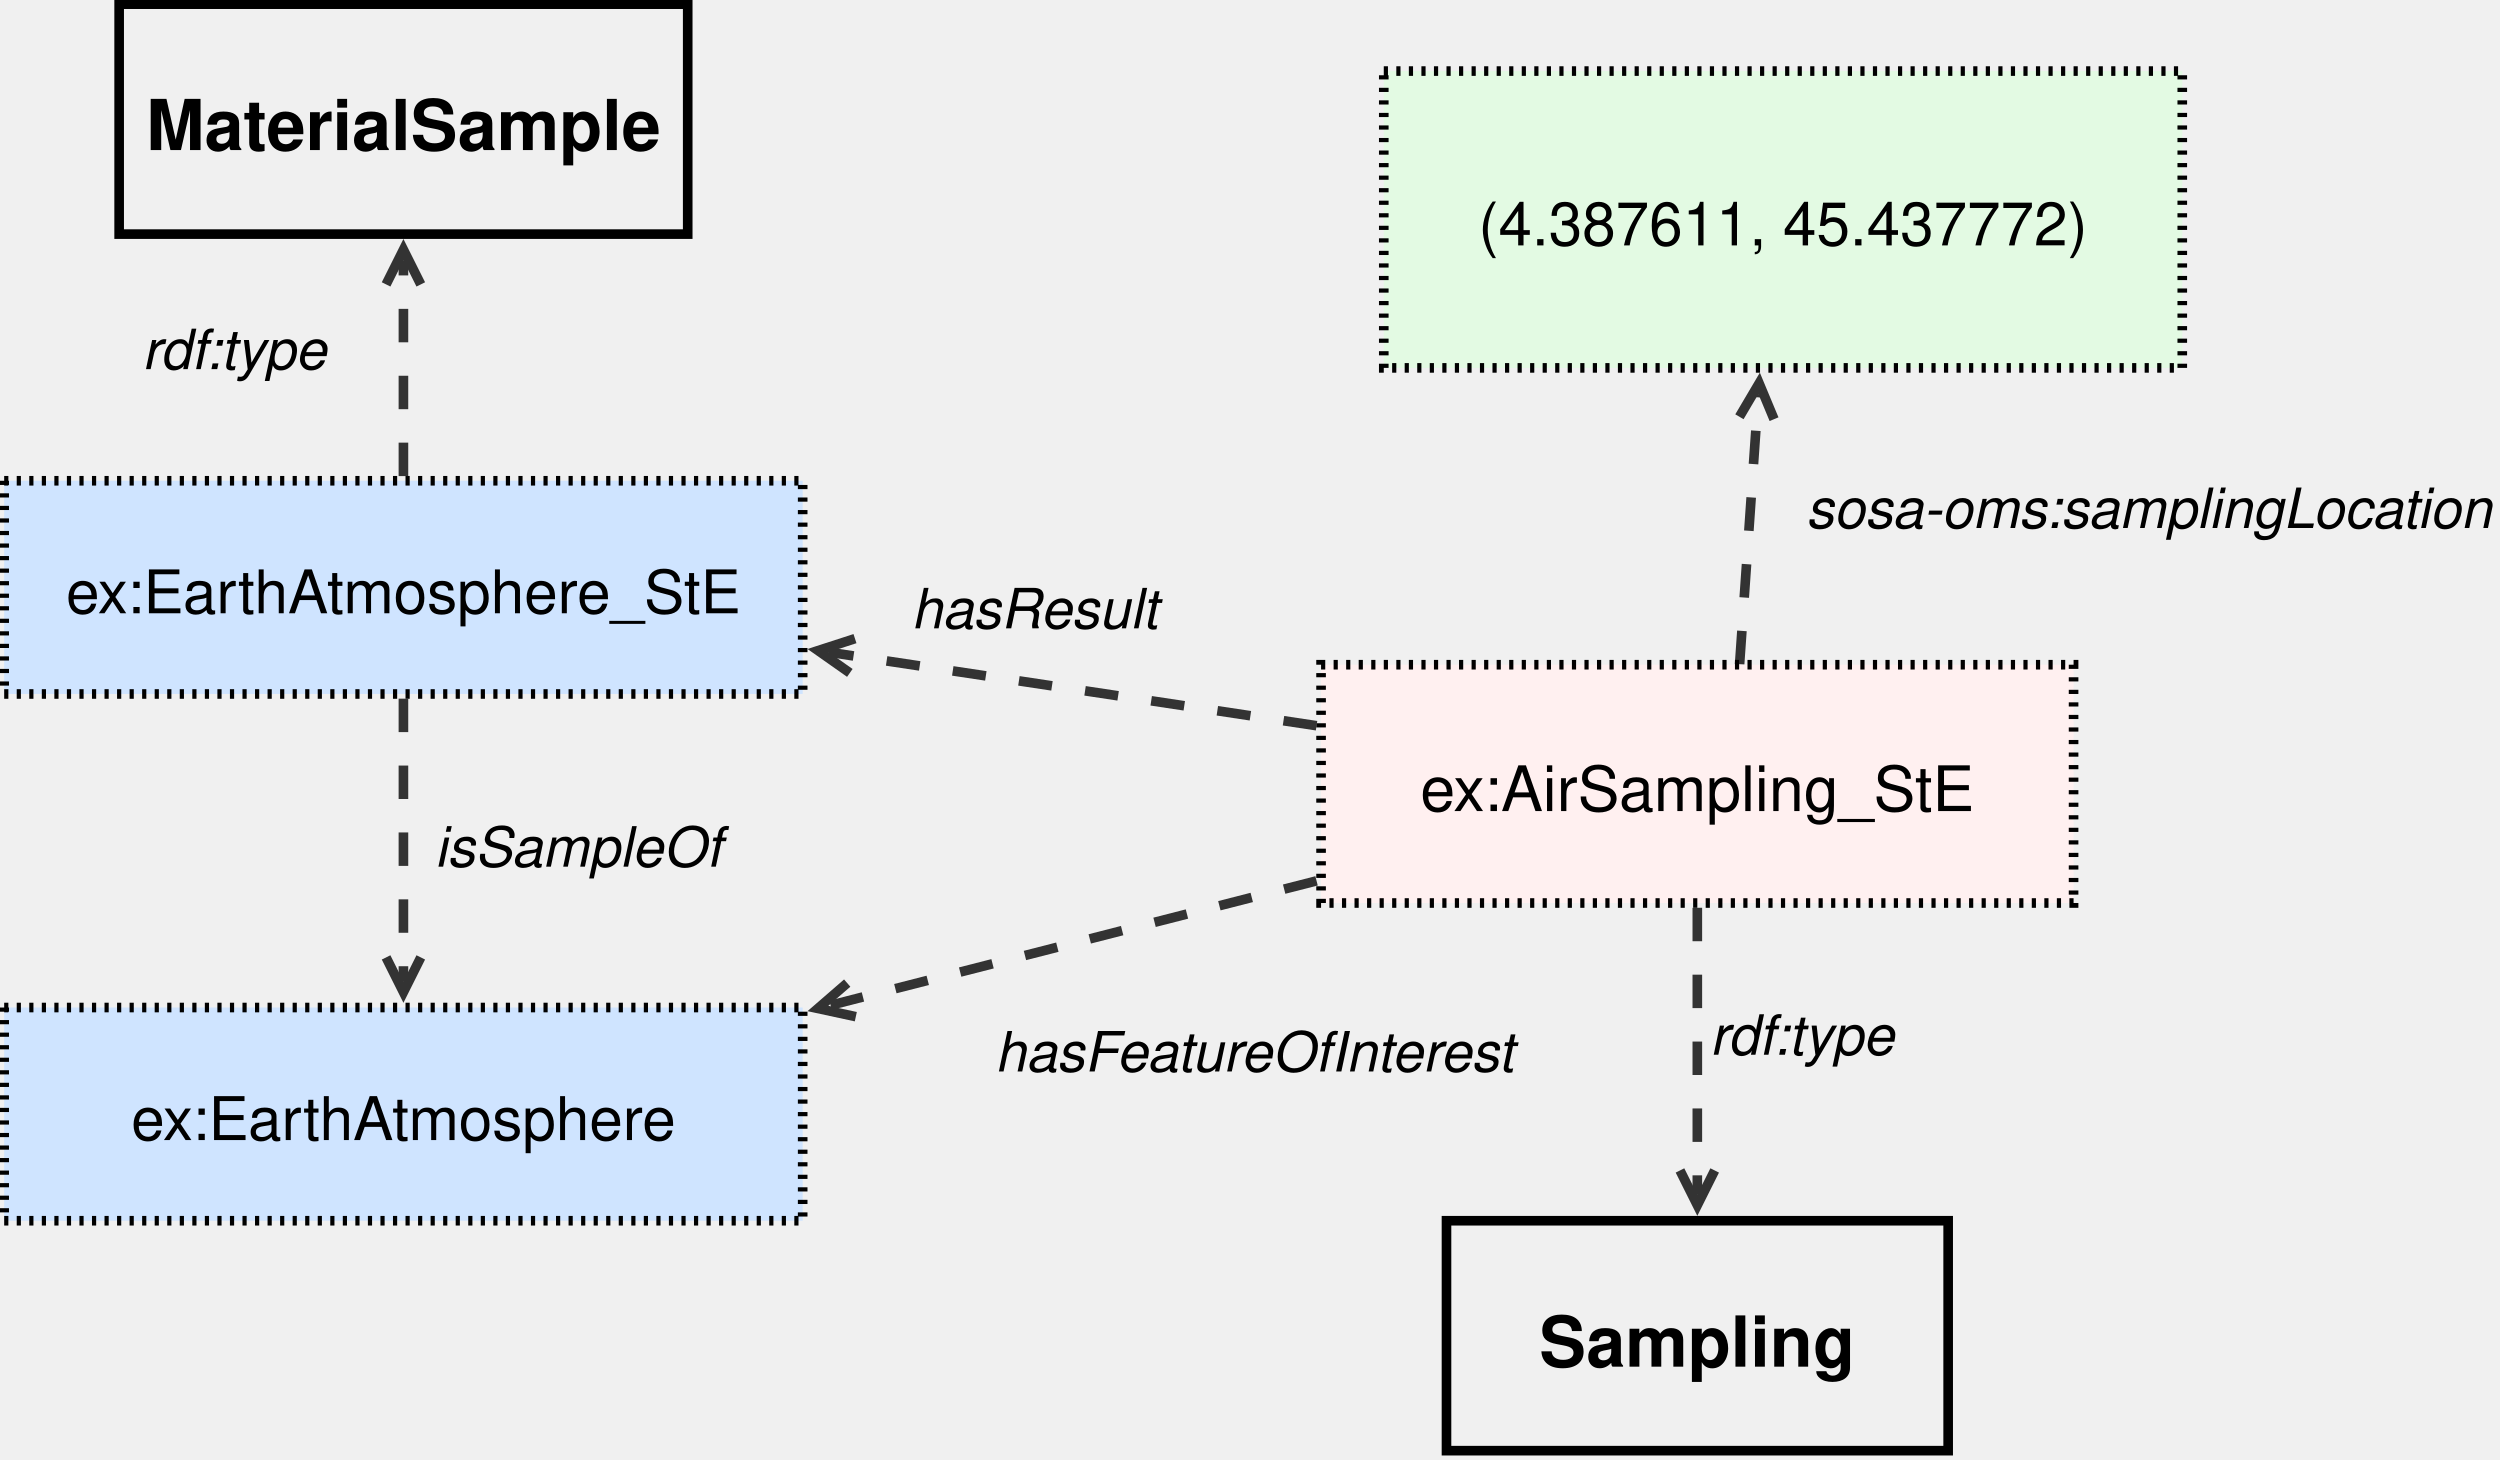
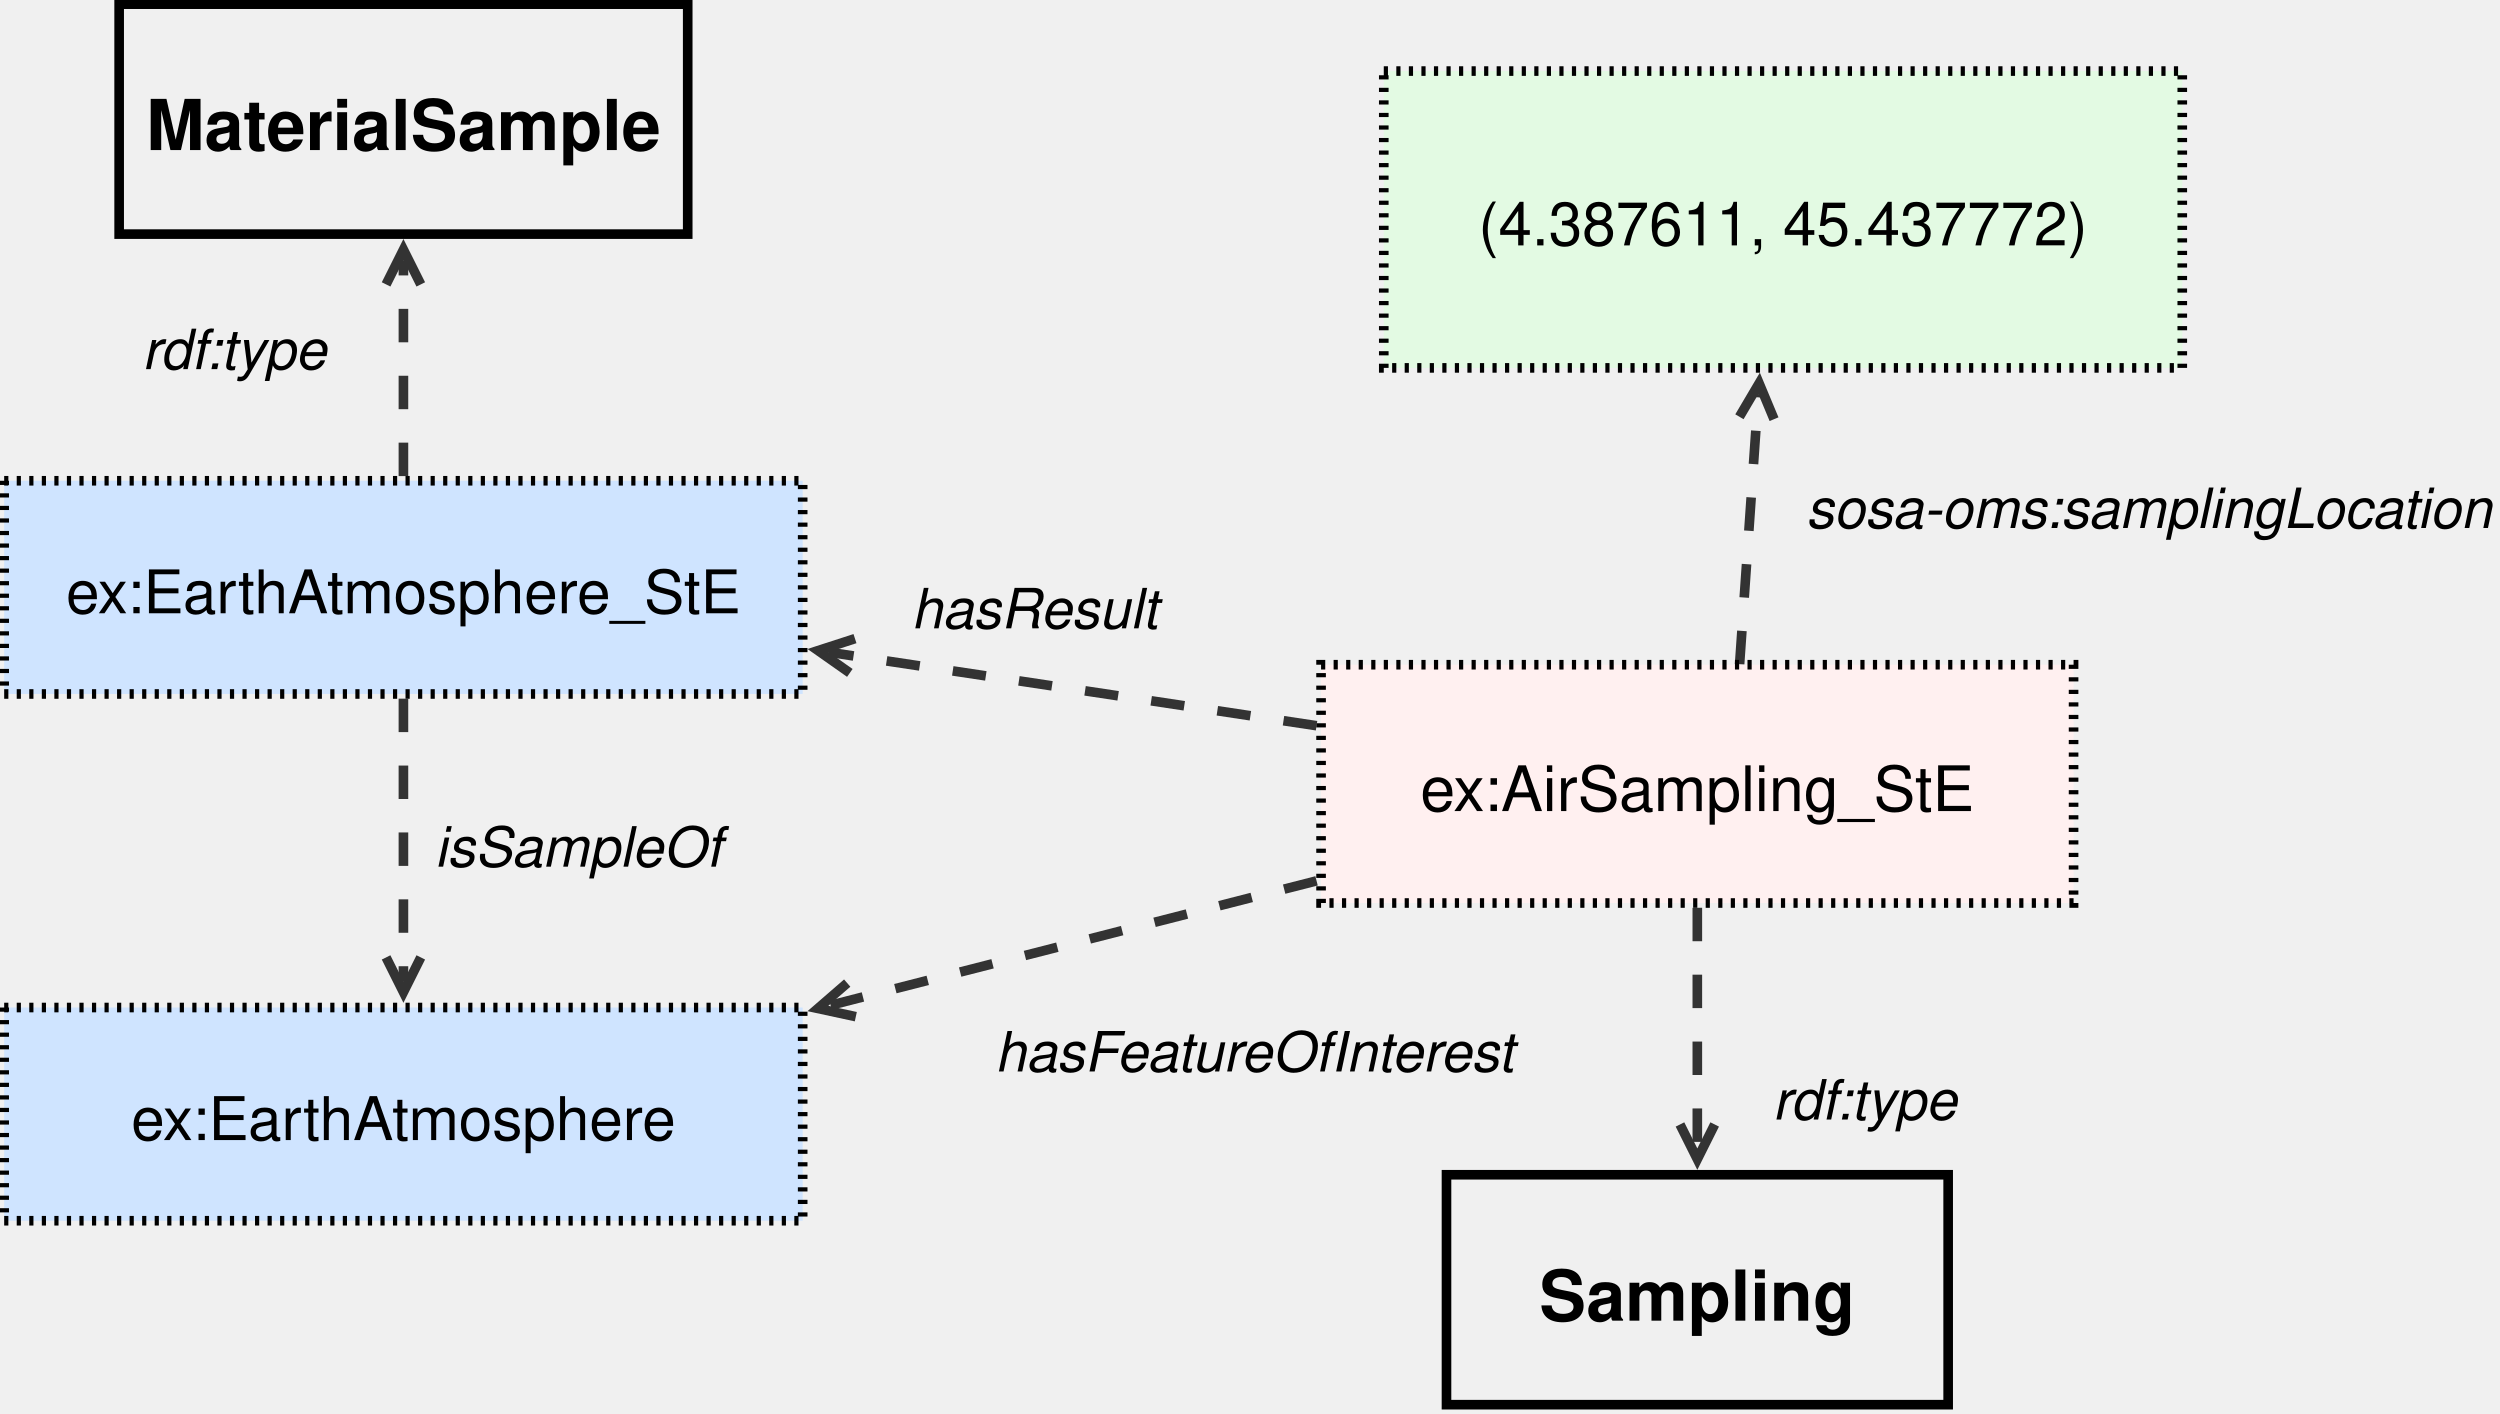
- <svg xmlns="http://www.w3.org/2000/svg" style="background: transparent; background-color: transparent; color-scheme: light dark;" version="1.1" width="598px" height="349px" viewBox="0 0 598 349" content="&lt;mxfile host=&quot;Electron&quot; agent=&quot;Mozilla/5.0 (Windows NT 10.0; Win64; x64) AppleWebKit/537.36 (KHTML, like Gecko) draw.io/28.0.4 Chrome/138.0.72.97 Electron/37.2.1 Safari/537.36&quot;&gt;&#10;  &lt;diagram name=&quot;Page-1&quot; id=&quot;sWogWxQLk9Eq-poedyoj&quot;&gt;&#10;    &lt;mxGraphModel dx=&quot;1078&quot; dy=&quot;1492&quot; grid=&quot;1&quot; gridSize=&quot;10&quot; guides=&quot;1&quot; tooltips=&quot;1&quot; connect=&quot;1&quot; arrows=&quot;1&quot; fold=&quot;1&quot; page=&quot;1&quot; pageScale=&quot;1&quot; pageWidth=&quot;1169&quot; pageHeight=&quot;827&quot; math=&quot;0&quot; shadow=&quot;0&quot;&gt;&#10;      &lt;root&gt;&#10;        &lt;mxCell id=&quot;0&quot; /&gt;&#10;        &lt;mxCell id=&quot;1&quot; parent=&quot;0&quot; /&gt;&#10;        &lt;mxCell id=&quot;tXF84uA-3AjtQh023G1f-1&quot; parent=&quot;1&quot; style=&quot;html=1;overflow=block;blockSpacing=1;whiteSpace=wrap;fontSize=14.4;fontFamily=Helvetica;fontColor=default;align=center;spacing=0;strokeOpacity=100;fillOpacity=100;fillColor=#cfe4ff;dashed=1;fixDash=1;dashPattern=1 2;strokeWidth=2.3;convertToSvg=1;&quot; value=&quot;&amp;lt;font&amp;gt;ex:EarthAtmosphere_StE&amp;lt;/font&amp;gt;&quot; vertex=&quot;1&quot;&gt;&#10;          &lt;mxGeometry height=&quot;51&quot; width=&quot;191&quot; x=&quot;260&quot; y=&quot;-596&quot; as=&quot;geometry&quot; /&gt;&#10;        &lt;/mxCell&gt;&#10;        &lt;mxCell id=&quot;tXF84uA-3AjtQh023G1f-2&quot; parent=&quot;1&quot; style=&quot;html=1;overflow=block;blockSpacing=1;whiteSpace=wrap;fontSize=16.8;fontColor=default;fontStyle=1;align=center;spacing=0;strokeOpacity=100;fillOpacity=0;fillColor=#000000;strokeWidth=2.3;convertToSvg=1;fontFamily=Helvetica;&quot; value=&quot;MaterialSample&quot; vertex=&quot;1&quot;&gt;&#10;          &lt;mxGeometry height=&quot;55&quot; width=&quot;136&quot; x=&quot;287.5&quot; y=&quot;-710&quot; as=&quot;geometry&quot; /&gt;&#10;        &lt;/mxCell&gt;&#10;        &lt;mxCell id=&quot;tXF84uA-3AjtQh023G1f-3&quot; parent=&quot;1&quot; style=&quot;html=1;overflow=block;blockSpacing=1;whiteSpace=wrap;fontSize=13.3;fontStyle=2;align=left;spacing=3.8;verticalAlign=top;strokeColor=none;fillOpacity=0;fillColor=#ffffff;dashed=1;fixDash=1;dashPattern=16 6;strokeWidth=0;lucidId=A-tLJZ_WLiK6;fontColor=default;convertToSvg=1;fontFamily=Helvetica;&quot; value=&quot;rdf:type&quot; vertex=&quot;1&quot;&gt;&#10;          &lt;mxGeometry height=&quot;28&quot; width=&quot;70&quot; x=&quot;290&quot; y=&quot;-638&quot; as=&quot;geometry&quot; /&gt;&#10;        &lt;/mxCell&gt;&#10;        &lt;mxCell id=&quot;tXF84uA-3AjtQh023G1f-4&quot; edge=&quot;1&quot; parent=&quot;1&quot; source=&quot;tXF84uA-3AjtQh023G1f-1&quot; style=&quot;html=1;jettySize=18;whiteSpace=wrap;fontSize=13;strokeColor=#333333;strokeOpacity=100;dashed=1;fixDash=1;dashPattern=8 8;strokeWidth=2.3;rounded=0;startArrow=none;endArrow=open;exitX=0.5;exitY=-0.022;exitPerimeter=0;entryX=0.5;entryY=1.021;entryPerimeter=0;lucidId=A-tLlVsy8QA~;fontColor=default;convertToSvg=1;fontFamily=Helvetica;&quot; target=&quot;tXF84uA-3AjtQh023G1f-2&quot; value=&quot;&quot;&gt;&#10;          &lt;mxGeometry height=&quot;100&quot; relative=&quot;1&quot; width=&quot;100&quot; as=&quot;geometry&quot;&gt;&#10;            &lt;Array as=&quot;points&quot; /&gt;&#10;          &lt;/mxGeometry&gt;&#10;        &lt;/mxCell&gt;&#10;        &lt;mxCell id=&quot;tXF84uA-3AjtQh023G1f-5&quot; parent=&quot;1&quot; style=&quot;points=[[0.471,1.016,0]];html=1;overflow=block;blockSpacing=1;whiteSpace=wrap;fontSize=14.4;fontFamily=Helvetica;fontColor=default;align=center;spacing=0;strokeOpacity=100;fillOpacity=100;fillColor=#e3fae3;dashed=1;fixDash=1;dashPattern=1 2;strokeWidth=2.3;convertToSvg=1;&quot; value=&quot;&amp;lt;font&amp;gt;(4.388, 45.438)&amp;lt;/font&amp;gt;&quot; vertex=&quot;1&quot;&gt;&#10;          &lt;mxGeometry height=&quot;71&quot; width=&quot;191&quot; x=&quot;590&quot; y=&quot;-694&quot; as=&quot;geometry&quot; /&gt;&#10;        &lt;/mxCell&gt;&#10;        &lt;mxCell id=&quot;tXF84uA-3AjtQh023G1f-6&quot; edge=&quot;1&quot; parent=&quot;1&quot; source=&quot;tXF84uA-3AjtQh023G1f-11&quot; style=&quot;html=1;jettySize=18;whiteSpace=wrap;fontSize=13;strokeColor=#333333;strokeOpacity=100;dashed=1;fixDash=1;dashPattern=8 8;strokeWidth=2.3;rounded=0;startArrow=none;endArrow=open;exitX=0.55;exitY=0.278;exitPerimeter=0;entryX=0.471;entryY=1.016;entryPerimeter=0;lucidId=A-tLJ03LX-C-;fontColor=default;convertToSvg=1;fontFamily=Helvetica;&quot; target=&quot;tXF84uA-3AjtQh023G1f-5&quot; value=&quot;&quot;&gt;&#10;          &lt;mxGeometry height=&quot;100&quot; relative=&quot;1&quot; width=&quot;100&quot; as=&quot;geometry&quot;&gt;&#10;            &lt;Array as=&quot;points&quot; /&gt;&#10;          &lt;/mxGeometry&gt;&#10;        &lt;/mxCell&gt;&#10;        &lt;mxCell id=&quot;tXF84uA-3AjtQh023G1f-7&quot; parent=&quot;1&quot; style=&quot;html=1;overflow=block;blockSpacing=1;whiteSpace=wrap;fontSize=13.3;fontStyle=2;align=left;spacing=3.8;verticalAlign=top;strokeColor=none;fillOpacity=0;fillColor=#ffffff;dashed=1;fixDash=1;dashPattern=16 6;strokeWidth=0;lucidId=A-tLXsr12cKE;fontColor=default;convertToSvg=1;fontFamily=Helvetica;&quot; value=&quot;sosa-oms:samplingLocation&quot; vertex=&quot;1&quot;&gt;&#10;          &lt;mxGeometry height=&quot;24&quot; width=&quot;101&quot; x=&quot;688&quot; y=&quot;-600&quot; as=&quot;geometry&quot; /&gt;&#10;        &lt;/mxCell&gt;&#10;        &lt;mxCell id=&quot;tXF84uA-3AjtQh023G1f-8&quot; parent=&quot;1&quot; style=&quot;html=1;overflow=block;blockSpacing=1;whiteSpace=wrap;fontSize=14.4;fontFamily=Helvetica;fontColor=default;align=center;spacing=0;strokeOpacity=100;fillOpacity=100;fillColor=#cfe4ff;dashed=1;fixDash=1;dashPattern=1 2;strokeWidth=2.3;convertToSvg=1;&quot; value=&quot;&amp;lt;font&amp;gt;ex:EarthAtmosphere&amp;lt;/font&amp;gt;&quot; vertex=&quot;1&quot;&gt;&#10;          &lt;mxGeometry height=&quot;51&quot; width=&quot;191&quot; x=&quot;260&quot; y=&quot;-470&quot; as=&quot;geometry&quot; /&gt;&#10;        &lt;/mxCell&gt;&#10;        &lt;mxCell id=&quot;tXF84uA-3AjtQh023G1f-9&quot; edge=&quot;1&quot; parent=&quot;1&quot; source=&quot;tXF84uA-3AjtQh023G1f-1&quot; style=&quot;html=1;jettySize=18;whiteSpace=wrap;fontSize=13;strokeColor=#333333;strokeOpacity=100;dashed=1;fixDash=1;dashPattern=8 8;strokeWidth=2.3;rounded=0;startArrow=none;endArrow=open;exitX=0.5;exitY=1.022;exitPerimeter=0;entryX=0.5;entryY=-0.022;entryPerimeter=0;lucidId=A-tL4dQTPhSz;fontColor=default;convertToSvg=1;fontFamily=Helvetica;&quot; target=&quot;tXF84uA-3AjtQh023G1f-8&quot; value=&quot;&quot;&gt;&#10;          &lt;mxGeometry height=&quot;100&quot; relative=&quot;1&quot; width=&quot;100&quot; as=&quot;geometry&quot;&gt;&#10;            &lt;Array as=&quot;points&quot; /&gt;&#10;          &lt;/mxGeometry&gt;&#10;        &lt;/mxCell&gt;&#10;        &lt;mxCell id=&quot;tXF84uA-3AjtQh023G1f-10&quot; parent=&quot;1&quot; style=&quot;html=1;overflow=block;blockSpacing=1;whiteSpace=wrap;fontSize=13.3;fontStyle=2;align=left;spacing=3.8;verticalAlign=top;strokeColor=none;fillOpacity=0;fillColor=#ffffff;dashed=1;fixDash=1;dashPattern=16 6;strokeWidth=0;lucidId=A-tLC04_h~EB;fontColor=default;convertToSvg=1;fontFamily=Helvetica;&quot; value=&quot;isSampleOf&quot; vertex=&quot;1&quot;&gt;&#10;          &lt;mxGeometry height=&quot;24&quot; width=&quot;101&quot; x=&quot;360&quot; y=&quot;-519&quot; as=&quot;geometry&quot; /&gt;&#10;        &lt;/mxCell&gt;&#10;        &lt;mxCell id=&quot;tXF84uA-3AjtQh023G1f-11&quot; parent=&quot;1&quot; style=&quot;points=[[0.55,0.278,0]];html=1;overflow=block;blockSpacing=1;whiteSpace=wrap;fontSize=15;fontFamily=Helvetica;align=center;spacing=0;strokeOpacity=100;fillOpacity=100;fillColor=#fff0f0;dashed=1;fixDash=1;dashPattern=1 2;strokeWidth=2.3;fontColor=default;convertToSvg=1;&quot; value=&quot;&amp;lt;font&amp;gt;ex:AirSampling_StE&amp;lt;/font&amp;gt;&quot; vertex=&quot;1&quot;&gt;&#10;          &lt;mxGeometry height=&quot;57&quot; width=&quot;180&quot; x=&quot;575&quot; y=&quot;-552&quot; as=&quot;geometry&quot; /&gt;&#10;        &lt;/mxCell&gt;&#10;        &lt;mxCell id=&quot;tXF84uA-3AjtQh023G1f-12&quot; edge=&quot;1&quot; parent=&quot;1&quot; source=&quot;tXF84uA-3AjtQh023G1f-11&quot; style=&quot;html=1;jettySize=18;whiteSpace=wrap;fontSize=13;strokeColor=#333333;strokeOpacity=100;dashed=1;fixDash=1;dashPattern=8 8;strokeWidth=2.3;rounded=0;startArrow=none;endArrow=open;exitX=-0.006;exitY=0.907;exitPerimeter=0;entryX=1.006;entryY=0.017;entryPerimeter=0;lucidId=m.tLpbR_ObS~;fontColor=default;convertToSvg=1;fontFamily=Helvetica;&quot; target=&quot;tXF84uA-3AjtQh023G1f-8&quot; value=&quot;&quot;&gt;&#10;          &lt;mxGeometry height=&quot;100&quot; relative=&quot;1&quot; width=&quot;100&quot; as=&quot;geometry&quot;&gt;&#10;            &lt;Array as=&quot;points&quot; /&gt;&#10;          &lt;/mxGeometry&gt;&#10;        &lt;/mxCell&gt;&#10;        &lt;mxCell id=&quot;tXF84uA-3AjtQh023G1f-13&quot; edge=&quot;1&quot; parent=&quot;1&quot; source=&quot;tXF84uA-3AjtQh023G1f-11&quot; style=&quot;html=1;jettySize=18;whiteSpace=wrap;fontSize=13;strokeColor=#333333;strokeOpacity=100;dashed=1;fixDash=1;dashPattern=8 8;strokeWidth=2.3;rounded=0;startArrow=none;endArrow=open;exitX=-0.006;exitY=0.256;exitPerimeter=0;entryX=1.006;entryY=0.789;entryPerimeter=0;lucidId=w.tLvAd8Xd-0;fontColor=default;convertToSvg=1;fontFamily=Helvetica;&quot; target=&quot;tXF84uA-3AjtQh023G1f-1&quot; value=&quot;&quot;&gt;&#10;          &lt;mxGeometry height=&quot;100&quot; relative=&quot;1&quot; width=&quot;100&quot; as=&quot;geometry&quot;&gt;&#10;            &lt;Array as=&quot;points&quot; /&gt;&#10;          &lt;/mxGeometry&gt;&#10;        &lt;/mxCell&gt;&#10;        &lt;mxCell id=&quot;tXF84uA-3AjtQh023G1f-14&quot; parent=&quot;1&quot; style=&quot;html=1;overflow=block;blockSpacing=1;whiteSpace=wrap;fontSize=13.3;fontStyle=2;align=left;spacing=3.8;verticalAlign=top;strokeColor=none;fillOpacity=0;fillColor=#ffffff;dashed=1;fixDash=1;dashPattern=16 6;strokeWidth=0;lucidId=J.tLM3dq~phv;fontColor=default;convertToSvg=1;fontFamily=Helvetica;&quot; value=&quot;hasFeatureOfInterest&quot; vertex=&quot;1&quot;&gt;&#10;          &lt;mxGeometry height=&quot;24&quot; width=&quot;101&quot; x=&quot;494&quot; y=&quot;-470&quot; as=&quot;geometry&quot; /&gt;&#10;        &lt;/mxCell&gt;&#10;        &lt;mxCell id=&quot;tXF84uA-3AjtQh023G1f-15&quot; parent=&quot;1&quot; style=&quot;html=1;overflow=block;blockSpacing=1;whiteSpace=wrap;fontSize=13.3;fontStyle=2;align=left;spacing=3.8;verticalAlign=top;strokeColor=none;fillOpacity=0;fillColor=#ffffff;dashed=1;fixDash=1;dashPattern=16 6;strokeWidth=0;lucidId=W.tLqPjniz9z;fontColor=default;convertToSvg=1;fontFamily=Helvetica;&quot; value=&quot;hasResult&quot; vertex=&quot;1&quot;&gt;&#10;          &lt;mxGeometry height=&quot;24&quot; width=&quot;101&quot; x=&quot;474&quot; y=&quot;-576&quot; as=&quot;geometry&quot; /&gt;&#10;        &lt;/mxCell&gt;&#10;        &lt;mxCell id=&quot;tXF84uA-3AjtQh023G1f-16&quot; parent=&quot;1&quot; style=&quot;html=1;overflow=block;blockSpacing=1;whiteSpace=wrap;fontSize=16.8;fontColor=default;fontStyle=1;align=center;spacing=0;strokeOpacity=100;fillOpacity=0;fillColor=#000000;strokeWidth=2.3;convertToSvg=1;fontFamily=Helvetica;&quot; value=&quot;Sampling&quot; vertex=&quot;1&quot;&gt;&#10;          &lt;mxGeometry height=&quot;55&quot; width=&quot;120&quot; x=&quot;605&quot; y=&quot;-419&quot; as=&quot;geometry&quot; /&gt;&#10;        &lt;/mxCell&gt;&#10;        &lt;mxCell id=&quot;tXF84uA-3AjtQh023G1f-17&quot; edge=&quot;1&quot; parent=&quot;1&quot; source=&quot;tXF84uA-3AjtQh023G1f-11&quot; style=&quot;html=1;jettySize=18;whiteSpace=wrap;fontSize=13;strokeColor=#333333;strokeOpacity=100;dashed=1;fixDash=1;dashPattern=8 8;strokeWidth=2.3;rounded=0;startArrow=none;endArrow=open;exitX=0.5;exitY=1.02;exitPerimeter=0;entryX=0.5;entryY=-0.021;entryPerimeter=0;lucidId=LuNLk8hMXrsJ;fontColor=default;convertToSvg=1;fontFamily=Helvetica;&quot; target=&quot;tXF84uA-3AjtQh023G1f-16&quot; value=&quot;&quot;&gt;&#10;          &lt;mxGeometry height=&quot;100&quot; relative=&quot;1&quot; width=&quot;100&quot; as=&quot;geometry&quot;&gt;&#10;            &lt;Array as=&quot;points&quot; /&gt;&#10;          &lt;/mxGeometry&gt;&#10;        &lt;/mxCell&gt;&#10;        &lt;mxCell id=&quot;tXF84uA-3AjtQh023G1f-18&quot; parent=&quot;1&quot; style=&quot;html=1;overflow=block;blockSpacing=1;whiteSpace=wrap;fontSize=13.3;fontStyle=2;align=left;spacing=3.8;verticalAlign=top;strokeColor=none;fillOpacity=0;fillColor=#ffffff;dashed=1;fixDash=1;dashPattern=16 6;strokeWidth=0;lucidId=LuNLHJXEgmcY;fontColor=default;convertToSvg=1;fontFamily=Helvetica;&quot; value=&quot;rdf:type&quot; vertex=&quot;1&quot;&gt;&#10;          &lt;mxGeometry height=&quot;28&quot; width=&quot;70&quot; x=&quot;665&quot; y=&quot;-474&quot; as=&quot;geometry&quot; /&gt;&#10;        &lt;/mxCell&gt;&#10;      &lt;/root&gt;&#10;    &lt;/mxGraphModel&gt;&#10;  &lt;/diagram&gt;&#10;&lt;/mxfile&gt;&#10;">
+ <svg xmlns="http://www.w3.org/2000/svg" style="background: transparent; background-color: transparent; color-scheme: light dark;" version="1.1" width="598px" height="338px" viewBox="0 0 598 338" content="&lt;mxfile host=&quot;Electron&quot; agent=&quot;Mozilla/5.0 (Windows NT 10.0; Win64; x64) AppleWebKit/537.36 (KHTML, like Gecko) draw.io/28.0.4 Chrome/138.0.72.97 Electron/37.2.1 Safari/537.36&quot;&gt;&#10;  &lt;diagram name=&quot;Page-1&quot; id=&quot;sWogWxQLk9Eq-poedyoj&quot;&gt;&#10;    &lt;mxGraphModel dx=&quot;1078&quot; dy=&quot;1492&quot; grid=&quot;1&quot; gridSize=&quot;10&quot; guides=&quot;1&quot; tooltips=&quot;1&quot; connect=&quot;1&quot; arrows=&quot;1&quot; fold=&quot;1&quot; page=&quot;1&quot; pageScale=&quot;1&quot; pageWidth=&quot;1169&quot; pageHeight=&quot;827&quot; math=&quot;0&quot; shadow=&quot;0&quot;&gt;&#10;      &lt;root&gt;&#10;        &lt;mxCell id=&quot;0&quot; /&gt;&#10;        &lt;mxCell id=&quot;1&quot; parent=&quot;0&quot; /&gt;&#10;        &lt;mxCell id=&quot;tXF84uA-3AjtQh023G1f-1&quot; parent=&quot;1&quot; style=&quot;html=1;overflow=block;blockSpacing=1;whiteSpace=wrap;fontSize=14.4;fontFamily=Helvetica;fontColor=default;align=center;spacing=0;strokeOpacity=100;fillOpacity=100;fillColor=#cfe4ff;dashed=1;fixDash=1;dashPattern=1 2;strokeWidth=2.3;convertToSvg=1;&quot; value=&quot;&amp;lt;font&amp;gt;ex:EarthAtmosphere_StE&amp;lt;/font&amp;gt;&quot; vertex=&quot;1&quot;&gt;&#10;          &lt;mxGeometry height=&quot;51&quot; width=&quot;191&quot; x=&quot;260&quot; y=&quot;-596&quot; as=&quot;geometry&quot; /&gt;&#10;        &lt;/mxCell&gt;&#10;        &lt;mxCell id=&quot;tXF84uA-3AjtQh023G1f-2&quot; parent=&quot;1&quot; style=&quot;html=1;overflow=block;blockSpacing=1;whiteSpace=wrap;fontSize=16.8;fontColor=default;fontStyle=1;align=center;spacing=0;strokeOpacity=100;fillOpacity=0;fillColor=#000000;strokeWidth=2.3;convertToSvg=1;fontFamily=Helvetica;&quot; value=&quot;MaterialSample&quot; vertex=&quot;1&quot;&gt;&#10;          &lt;mxGeometry height=&quot;55&quot; width=&quot;136&quot; x=&quot;287.5&quot; y=&quot;-710&quot; as=&quot;geometry&quot; /&gt;&#10;        &lt;/mxCell&gt;&#10;        &lt;mxCell id=&quot;tXF84uA-3AjtQh023G1f-3&quot; parent=&quot;1&quot; style=&quot;html=1;overflow=block;blockSpacing=1;whiteSpace=wrap;fontSize=13.3;fontStyle=2;align=left;spacing=3.8;verticalAlign=top;strokeColor=none;fillOpacity=0;fillColor=#ffffff;dashed=1;fixDash=1;dashPattern=16 6;strokeWidth=0;lucidId=A-tLJZ_WLiK6;fontColor=default;convertToSvg=1;fontFamily=Helvetica;&quot; value=&quot;rdf:type&quot; vertex=&quot;1&quot;&gt;&#10;          &lt;mxGeometry height=&quot;28&quot; width=&quot;70&quot; x=&quot;290&quot; y=&quot;-638&quot; as=&quot;geometry&quot; /&gt;&#10;        &lt;/mxCell&gt;&#10;        &lt;mxCell id=&quot;tXF84uA-3AjtQh023G1f-4&quot; edge=&quot;1&quot; parent=&quot;1&quot; source=&quot;tXF84uA-3AjtQh023G1f-1&quot; style=&quot;html=1;jettySize=18;whiteSpace=wrap;fontSize=13;strokeColor=#333333;strokeOpacity=100;dashed=1;fixDash=1;dashPattern=8 8;strokeWidth=2.3;rounded=0;startArrow=none;endArrow=open;exitX=0.5;exitY=-0.022;exitPerimeter=0;entryX=0.5;entryY=1.021;entryPerimeter=0;lucidId=A-tLlVsy8QA~;fontColor=default;convertToSvg=1;fontFamily=Helvetica;&quot; target=&quot;tXF84uA-3AjtQh023G1f-2&quot; value=&quot;&quot;&gt;&#10;          &lt;mxGeometry height=&quot;100&quot; relative=&quot;1&quot; width=&quot;100&quot; as=&quot;geometry&quot;&gt;&#10;            &lt;Array as=&quot;points&quot; /&gt;&#10;          &lt;/mxGeometry&gt;&#10;        &lt;/mxCell&gt;&#10;        &lt;mxCell id=&quot;tXF84uA-3AjtQh023G1f-5&quot; parent=&quot;1&quot; style=&quot;points=[[0.471,1.016,0]];html=1;overflow=block;blockSpacing=1;whiteSpace=wrap;fontSize=14.4;fontFamily=Helvetica;fontColor=default;align=center;spacing=0;strokeOpacity=100;fillOpacity=100;fillColor=#e3fae3;dashed=1;fixDash=1;dashPattern=1 2;strokeWidth=2.3;convertToSvg=1;&quot; value=&quot;&amp;lt;font&amp;gt;(4.388, 45.438)&amp;lt;/font&amp;gt;&quot; vertex=&quot;1&quot;&gt;&#10;          &lt;mxGeometry height=&quot;71&quot; width=&quot;191&quot; x=&quot;590&quot; y=&quot;-694&quot; as=&quot;geometry&quot; /&gt;&#10;        &lt;/mxCell&gt;&#10;        &lt;mxCell id=&quot;tXF84uA-3AjtQh023G1f-6&quot; edge=&quot;1&quot; parent=&quot;1&quot; source=&quot;tXF84uA-3AjtQh023G1f-11&quot; style=&quot;html=1;jettySize=18;whiteSpace=wrap;fontSize=13;strokeColor=#333333;strokeOpacity=100;dashed=1;fixDash=1;dashPattern=8 8;strokeWidth=2.3;rounded=0;startArrow=none;endArrow=open;exitX=0.55;exitY=0.278;exitPerimeter=0;entryX=0.471;entryY=1.016;entryPerimeter=0;lucidId=A-tLJ03LX-C-;fontColor=default;convertToSvg=1;fontFamily=Helvetica;&quot; target=&quot;tXF84uA-3AjtQh023G1f-5&quot; value=&quot;&quot;&gt;&#10;          &lt;mxGeometry height=&quot;100&quot; relative=&quot;1&quot; width=&quot;100&quot; as=&quot;geometry&quot;&gt;&#10;            &lt;Array as=&quot;points&quot; /&gt;&#10;          &lt;/mxGeometry&gt;&#10;        &lt;/mxCell&gt;&#10;        &lt;mxCell id=&quot;tXF84uA-3AjtQh023G1f-7&quot; parent=&quot;1&quot; style=&quot;html=1;overflow=block;blockSpacing=1;whiteSpace=wrap;fontSize=13.3;fontStyle=2;align=left;spacing=3.8;verticalAlign=top;strokeColor=none;fillOpacity=0;fillColor=#ffffff;dashed=1;fixDash=1;dashPattern=16 6;strokeWidth=0;lucidId=A-tLXsr12cKE;fontColor=default;convertToSvg=1;fontFamily=Helvetica;&quot; value=&quot;sosa-oms:samplingLocation&quot; vertex=&quot;1&quot;&gt;&#10;          &lt;mxGeometry height=&quot;24&quot; width=&quot;101&quot; x=&quot;688&quot; y=&quot;-600&quot; as=&quot;geometry&quot; /&gt;&#10;        &lt;/mxCell&gt;&#10;        &lt;mxCell id=&quot;tXF84uA-3AjtQh023G1f-8&quot; parent=&quot;1&quot; style=&quot;html=1;overflow=block;blockSpacing=1;whiteSpace=wrap;fontSize=14.4;fontFamily=Helvetica;fontColor=default;align=center;spacing=0;strokeOpacity=100;fillOpacity=100;fillColor=#cfe4ff;dashed=1;fixDash=1;dashPattern=1 2;strokeWidth=2.3;convertToSvg=1;&quot; value=&quot;&amp;lt;font&amp;gt;ex:EarthAtmosphere&amp;lt;/font&amp;gt;&quot; vertex=&quot;1&quot;&gt;&#10;          &lt;mxGeometry height=&quot;51&quot; width=&quot;191&quot; x=&quot;260&quot; y=&quot;-470&quot; as=&quot;geometry&quot; /&gt;&#10;        &lt;/mxCell&gt;&#10;        &lt;mxCell id=&quot;tXF84uA-3AjtQh023G1f-9&quot; edge=&quot;1&quot; parent=&quot;1&quot; source=&quot;tXF84uA-3AjtQh023G1f-1&quot; style=&quot;html=1;jettySize=18;whiteSpace=wrap;fontSize=13;strokeColor=#333333;strokeOpacity=100;dashed=1;fixDash=1;dashPattern=8 8;strokeWidth=2.3;rounded=0;startArrow=none;endArrow=open;exitX=0.5;exitY=1.022;exitPerimeter=0;entryX=0.5;entryY=-0.022;entryPerimeter=0;lucidId=A-tL4dQTPhSz;fontColor=default;convertToSvg=1;fontFamily=Helvetica;&quot; target=&quot;tXF84uA-3AjtQh023G1f-8&quot; value=&quot;&quot;&gt;&#10;          &lt;mxGeometry height=&quot;100&quot; relative=&quot;1&quot; width=&quot;100&quot; as=&quot;geometry&quot;&gt;&#10;            &lt;Array as=&quot;points&quot; /&gt;&#10;          &lt;/mxGeometry&gt;&#10;        &lt;/mxCell&gt;&#10;        &lt;mxCell id=&quot;tXF84uA-3AjtQh023G1f-10&quot; parent=&quot;1&quot; style=&quot;html=1;overflow=block;blockSpacing=1;whiteSpace=wrap;fontSize=13.3;fontStyle=2;align=left;spacing=3.8;verticalAlign=top;strokeColor=none;fillOpacity=0;fillColor=#ffffff;dashed=1;fixDash=1;dashPattern=16 6;strokeWidth=0;lucidId=A-tLC04_h~EB;fontColor=default;convertToSvg=1;fontFamily=Helvetica;&quot; value=&quot;isSampleOf&quot; vertex=&quot;1&quot;&gt;&#10;          &lt;mxGeometry height=&quot;24&quot; width=&quot;101&quot; x=&quot;360&quot; y=&quot;-519&quot; as=&quot;geometry&quot; /&gt;&#10;        &lt;/mxCell&gt;&#10;        &lt;mxCell id=&quot;tXF84uA-3AjtQh023G1f-11&quot; parent=&quot;1&quot; style=&quot;points=[[0.55,0.278,0]];html=1;overflow=block;blockSpacing=1;whiteSpace=wrap;fontSize=15;fontFamily=Helvetica;align=center;spacing=0;strokeOpacity=100;fillOpacity=100;fillColor=#fff0f0;dashed=1;fixDash=1;dashPattern=1 2;strokeWidth=2.3;fontColor=default;convertToSvg=1;&quot; value=&quot;&amp;lt;font&amp;gt;ex:AirSampling_StE&amp;lt;/font&amp;gt;&quot; vertex=&quot;1&quot;&gt;&#10;          &lt;mxGeometry height=&quot;57&quot; width=&quot;180&quot; x=&quot;575&quot; y=&quot;-552&quot; as=&quot;geometry&quot; /&gt;&#10;        &lt;/mxCell&gt;&#10;        &lt;mxCell id=&quot;tXF84uA-3AjtQh023G1f-12&quot; edge=&quot;1&quot; parent=&quot;1&quot; source=&quot;tXF84uA-3AjtQh023G1f-11&quot; style=&quot;html=1;jettySize=18;whiteSpace=wrap;fontSize=13;strokeColor=#333333;strokeOpacity=100;dashed=1;fixDash=1;dashPattern=8 8;strokeWidth=2.3;rounded=0;startArrow=none;endArrow=open;exitX=-0.006;exitY=0.907;exitPerimeter=0;entryX=1.006;entryY=0.017;entryPerimeter=0;lucidId=m.tLpbR_ObS~;fontColor=default;convertToSvg=1;fontFamily=Helvetica;&quot; target=&quot;tXF84uA-3AjtQh023G1f-8&quot; value=&quot;&quot;&gt;&#10;          &lt;mxGeometry height=&quot;100&quot; relative=&quot;1&quot; width=&quot;100&quot; as=&quot;geometry&quot;&gt;&#10;            &lt;Array as=&quot;points&quot; /&gt;&#10;          &lt;/mxGeometry&gt;&#10;        &lt;/mxCell&gt;&#10;        &lt;mxCell id=&quot;tXF84uA-3AjtQh023G1f-13&quot; edge=&quot;1&quot; parent=&quot;1&quot; source=&quot;tXF84uA-3AjtQh023G1f-11&quot; style=&quot;html=1;jettySize=18;whiteSpace=wrap;fontSize=13;strokeColor=#333333;strokeOpacity=100;dashed=1;fixDash=1;dashPattern=8 8;strokeWidth=2.3;rounded=0;startArrow=none;endArrow=open;exitX=-0.006;exitY=0.256;exitPerimeter=0;entryX=1.006;entryY=0.789;entryPerimeter=0;lucidId=w.tLvAd8Xd-0;fontColor=default;convertToSvg=1;fontFamily=Helvetica;&quot; target=&quot;tXF84uA-3AjtQh023G1f-1&quot; value=&quot;&quot;&gt;&#10;          &lt;mxGeometry height=&quot;100&quot; relative=&quot;1&quot; width=&quot;100&quot; as=&quot;geometry&quot;&gt;&#10;            &lt;Array as=&quot;points&quot; /&gt;&#10;          &lt;/mxGeometry&gt;&#10;        &lt;/mxCell&gt;&#10;        &lt;mxCell id=&quot;tXF84uA-3AjtQh023G1f-14&quot; parent=&quot;1&quot; style=&quot;html=1;overflow=block;blockSpacing=1;whiteSpace=wrap;fontSize=13.3;fontStyle=2;align=left;spacing=3.8;verticalAlign=top;strokeColor=none;fillOpacity=0;fillColor=#ffffff;dashed=1;fixDash=1;dashPattern=16 6;strokeWidth=0;lucidId=J.tLM3dq~phv;fontColor=default;convertToSvg=1;fontFamily=Helvetica;&quot; value=&quot;hasFeatureOfInterest&quot; vertex=&quot;1&quot;&gt;&#10;          &lt;mxGeometry height=&quot;24&quot; width=&quot;101&quot; x=&quot;494&quot; y=&quot;-470&quot; as=&quot;geometry&quot; /&gt;&#10;        &lt;/mxCell&gt;&#10;        &lt;mxCell id=&quot;tXF84uA-3AjtQh023G1f-15&quot; parent=&quot;1&quot; style=&quot;html=1;overflow=block;blockSpacing=1;whiteSpace=wrap;fontSize=13.3;fontStyle=2;align=left;spacing=3.8;verticalAlign=top;strokeColor=none;fillOpacity=0;fillColor=#ffffff;dashed=1;fixDash=1;dashPattern=16 6;strokeWidth=0;lucidId=W.tLqPjniz9z;fontColor=default;convertToSvg=1;fontFamily=Helvetica;&quot; value=&quot;hasResult&quot; vertex=&quot;1&quot;&gt;&#10;          &lt;mxGeometry height=&quot;24&quot; width=&quot;101&quot; x=&quot;474&quot; y=&quot;-576&quot; as=&quot;geometry&quot; /&gt;&#10;        &lt;/mxCell&gt;&#10;        &lt;mxCell id=&quot;tXF84uA-3AjtQh023G1f-16&quot; parent=&quot;1&quot; style=&quot;html=1;overflow=block;blockSpacing=1;whiteSpace=wrap;fontSize=16.8;fontColor=default;fontStyle=1;align=center;spacing=0;strokeOpacity=100;fillOpacity=0;fillColor=#000000;strokeWidth=2.3;convertToSvg=1;fontFamily=Helvetica;&quot; value=&quot;Sampling&quot; vertex=&quot;1&quot;&gt;&#10;          &lt;mxGeometry height=&quot;55&quot; width=&quot;120&quot; x=&quot;605&quot; y=&quot;-430&quot; as=&quot;geometry&quot; /&gt;&#10;        &lt;/mxCell&gt;&#10;        &lt;mxCell id=&quot;tXF84uA-3AjtQh023G1f-17&quot; edge=&quot;1&quot; parent=&quot;1&quot; source=&quot;tXF84uA-3AjtQh023G1f-11&quot; style=&quot;html=1;jettySize=18;whiteSpace=wrap;fontSize=13;strokeColor=#333333;strokeOpacity=100;dashed=1;fixDash=1;dashPattern=8 8;strokeWidth=2.3;rounded=0;startArrow=none;endArrow=open;exitX=0.5;exitY=1.02;exitPerimeter=0;entryX=0.5;entryY=-0.021;entryPerimeter=0;lucidId=LuNLk8hMXrsJ;fontColor=default;convertToSvg=1;fontFamily=Helvetica;&quot; target=&quot;tXF84uA-3AjtQh023G1f-16&quot; value=&quot;&quot;&gt;&#10;          &lt;mxGeometry height=&quot;100&quot; relative=&quot;1&quot; width=&quot;100&quot; as=&quot;geometry&quot;&gt;&#10;            &lt;Array as=&quot;points&quot; /&gt;&#10;          &lt;/mxGeometry&gt;&#10;        &lt;/mxCell&gt;&#10;        &lt;mxCell id=&quot;tXF84uA-3AjtQh023G1f-18&quot; parent=&quot;1&quot; style=&quot;html=1;overflow=block;blockSpacing=1;whiteSpace=wrap;fontSize=13.3;fontStyle=2;align=left;spacing=3.8;verticalAlign=top;strokeColor=none;fillOpacity=0;fillColor=#ffffff;dashed=1;fixDash=1;dashPattern=16 6;strokeWidth=0;lucidId=LuNLHJXEgmcY;fontColor=default;convertToSvg=1;fontFamily=Helvetica;&quot; value=&quot;rdf:type&quot; vertex=&quot;1&quot;&gt;&#10;          &lt;mxGeometry height=&quot;28&quot; width=&quot;70&quot; x=&quot;680&quot; y=&quot;-458.5&quot; as=&quot;geometry&quot; /&gt;&#10;        &lt;/mxCell&gt;&#10;      &lt;/root&gt;&#10;    &lt;/mxGraphModel&gt;&#10;  &lt;/diagram&gt;&#10;&lt;/mxfile&gt;&#10;">
  <defs />
  <g>
    <g data-cell-id="0">
      <g data-cell-id="1">
        <g data-cell-id="tXF84uA-3AjtQh023G1f-1">
          <g>
            <rect x="1" y="115" width="191" height="51" fill="#cfe4ff" stroke="#000000" stroke-width="2.3" stroke-dasharray="1 2" pointer-events="all" style="fill: rgb(207, 228, 255); stroke: light-dark(rgb(0, 0, 0), rgb(255, 255, 255));" />
          </g>
          <g>
            <g fill="#000000" font-family="Helvetica" text-anchor="middle" font-size="14.4px" style="fill: light-dark(rgb(0, 0, 0), rgb(255, 255, 255));">
              <g transform="translate(96.5,146.7) scale(1)">
                <text>
                  <tspan>
                    <tspan>ex:EarthAtmosphere_StE</tspan>
                  </tspan>
                </text>
              </g>
            </g>
          </g>
        </g>
        <g data-cell-id="tXF84uA-3AjtQh023G1f-2">
          <g>
            <rect x="28.5" y="1" width="136" height="55" fill-opacity="0" fill="#000000" stroke="#000000" stroke-width="2.3" pointer-events="all" style="fill: rgb(0, 0, 0); stroke: light-dark(rgb(0, 0, 0), rgb(255, 255, 255));" />
          </g>
          <g>
            <g fill="#000000" font-family="Helvetica" font-weight="bold" text-anchor="middle" font-size="16.8px" style="fill: light-dark(rgb(0, 0, 0), rgb(255, 255, 255));">
              <g transform="translate(96.5,35.9) scale(1)">
                <text>
                  <tspan>MaterialSample</tspan>
                </text>
              </g>
            </g>
          </g>
        </g>
        <g data-cell-id="tXF84uA-3AjtQh023G1f-3">
          <g transform="translate(0.5,0.5)">
            <rect x="31" y="73" width="70" height="28" fill-opacity="0" fill="#ffffff" stroke="none" pointer-events="all" style="fill: rgb(255, 255, 255);" />
          </g>
          <g>
            <g fill="#000000" font-family="Helvetica" font-style="italic" text-anchor="start" font-size="13.3px" style="fill: light-dark(rgb(0, 0, 0), rgb(255, 255, 255));">
              <g transform="translate(34,88.3) scale(1)">
                <text>
                  <tspan>rdf:type</tspan>
                </text>
              </g>
            </g>
          </g>
        </g>
        <g data-cell-id="tXF84uA-3AjtQh023G1f-4">
          <g>
            <path d="M 96.5 113.88 L 96.5 62.3" fill="none" stroke="#333333" stroke-width="2.3" stroke-miterlimit="10" stroke-dasharray="8 8" pointer-events="stroke" style="stroke: rgb(51, 51, 51);" />
            <path d="M 100.65 68.03 L 96.5 59.73 L 92.35 68.03" fill="none" stroke="#333333" stroke-width="2.3" stroke-miterlimit="10" pointer-events="all" style="stroke: rgb(51, 51, 51);" />
          </g>
        </g>
        <g data-cell-id="tXF84uA-3AjtQh023G1f-5">
          <g>
            <rect x="331" y="17" width="191" height="71" fill="#e3fae3" stroke="#000000" stroke-width="2.3" stroke-dasharray="1 2" pointer-events="all" style="fill: rgb(227, 250, 227); stroke: light-dark(rgb(0, 0, 0), rgb(255, 255, 255));" />
          </g>
          <g>
            <g fill="#000000" font-family="Helvetica" text-anchor="middle" font-size="14.4px" style="fill: light-dark(rgb(0, 0, 0), rgb(255, 255, 255));">
              <g transform="translate(426.5,58.7) scale(1)">
                <text>
                  <tspan>
                    <tspan>(4.387611, 45.437772)</tspan>
                  </tspan>
                </text>
              </g>
            </g>
          </g>
        </g>
        <g data-cell-id="tXF84uA-3AjtQh023G1f-6">
          <g>
            <path d="M 415 174.85 L 420.6 94.27" fill="none" stroke="#333333" stroke-width="2.3" stroke-miterlimit="10" stroke-dasharray="8 8" pointer-events="stroke" style="stroke: rgb(51, 51, 51);" />
            <path d="M 424.35 100.27 L 420.78 91.7 L 416.07 99.69" fill="none" stroke="#333333" stroke-width="2.3" stroke-miterlimit="10" pointer-events="all" style="stroke: rgb(51, 51, 51);" />
          </g>
        </g>
        <g data-cell-id="tXF84uA-3AjtQh023G1f-7">
          <g transform="translate(0.5,0.5)">
            <rect x="429" y="111" width="101" height="24" fill-opacity="0" fill="#ffffff" stroke="none" pointer-events="all" style="fill: rgb(255, 255, 255);" />
          </g>
          <g>
            <g fill="#000000" font-family="Helvetica" font-style="italic" text-anchor="start" font-size="13.3px" style="fill: light-dark(rgb(0, 0, 0), rgb(255, 255, 255));">
              <g transform="translate(432,126.3) scale(1)">
                <text>
                  <tspan>sosa-oms:samplingLocation</tspan>
                </text>
              </g>
            </g>
          </g>
        </g>
        <g data-cell-id="tXF84uA-3AjtQh023G1f-8">
          <g>
            <rect x="1" y="241" width="191" height="51" fill="#cfe4ff" stroke="#000000" stroke-width="2.3" stroke-dasharray="1 2" pointer-events="all" style="fill: rgb(207, 228, 255); stroke: light-dark(rgb(0, 0, 0), rgb(255, 255, 255));" />
          </g>
          <g>
            <g fill="#000000" font-family="Helvetica" text-anchor="middle" font-size="14.4px" style="fill: light-dark(rgb(0, 0, 0), rgb(255, 255, 255));">
              <g transform="translate(96.5,272.7) scale(1)">
                <text>
                  <tspan>
                    <tspan>ex:EarthAtmosphere</tspan>
                  </tspan>
                </text>
              </g>
            </g>
          </g>
        </g>
        <g data-cell-id="tXF84uA-3AjtQh023G1f-9">
          <g>
            <path d="M 96.5 167.12 L 96.5 234.74" fill="none" stroke="#333333" stroke-width="2.3" stroke-miterlimit="10" stroke-dasharray="8 8" pointer-events="stroke" style="stroke: rgb(51, 51, 51);" />
            <path d="M 92.35 229.01 L 96.5 237.31 L 100.65 229.01" fill="none" stroke="#333333" stroke-width="2.3" stroke-miterlimit="10" pointer-events="all" style="stroke: rgb(51, 51, 51);" />
          </g>
        </g>
        <g data-cell-id="tXF84uA-3AjtQh023G1f-10">
          <g transform="translate(0.5,0.5)">
            <rect x="101" y="192" width="101" height="24" fill-opacity="0" fill="#ffffff" stroke="none" pointer-events="all" style="fill: rgb(255, 255, 255);" />
          </g>
          <g>
            <g fill="#000000" font-family="Helvetica" font-style="italic" text-anchor="start" font-size="13.3px" style="fill: light-dark(rgb(0, 0, 0), rgb(255, 255, 255));">
              <g transform="translate(104,207.3) scale(1)">
                <text>
                  <tspan>isSampleOf</tspan>
                </text>
              </g>
            </g>
          </g>
        </g>
        <g data-cell-id="tXF84uA-3AjtQh023G1f-11">
          <g>
            <rect x="316" y="159" width="180" height="57" fill="#fff0f0" stroke="#000000" stroke-width="2.3" stroke-dasharray="1 2" pointer-events="all" style="fill: rgb(255, 240, 240); stroke: light-dark(rgb(0, 0, 0), rgb(255, 255, 255));" />
          </g>
          <g>
            <g fill="#000000" font-family="Helvetica" text-anchor="middle" font-size="15px" style="fill: light-dark(rgb(0, 0, 0), rgb(255, 255, 255));">
              <g transform="translate(406,194) scale(1)">
                <text>
                  <tspan>
                    <tspan>ex:AirSampling_StE</tspan>
                  </tspan>
                </text>
              </g>
            </g>
          </g>
        </g>
        <g data-cell-id="tXF84uA-3AjtQh023G1f-12">
          <g>
            <path d="M 314.92 210.7 L 198.13 240.59" fill="none" stroke="#333333" stroke-width="2.3" stroke-miterlimit="10" stroke-dasharray="8 8" pointer-events="stroke" style="stroke: rgb(51, 51, 51);" />
            <path d="M 202.65 235.15 L 195.64 241.23 L 204.71 243.19" fill="none" stroke="#333333" stroke-width="2.3" stroke-miterlimit="10" pointer-events="all" style="stroke: rgb(51, 51, 51);" />
          </g>
        </g>
        <g data-cell-id="tXF84uA-3AjtQh023G1f-13">
          <g>
            <path d="M 314.92 173.59 L 198.23 156.01" fill="none" stroke="#333333" stroke-width="2.3" stroke-miterlimit="10" stroke-dasharray="8 8" pointer-events="stroke" style="stroke: rgb(51, 51, 51);" />
            <path d="M 204.51 152.76 L 195.69 155.62 L 203.28 160.96" fill="none" stroke="#333333" stroke-width="2.3" stroke-miterlimit="10" pointer-events="all" style="stroke: rgb(51, 51, 51);" />
          </g>
        </g>
        <g data-cell-id="tXF84uA-3AjtQh023G1f-14">
          <g transform="translate(0.5,0.5)">
            <rect x="235" y="241" width="101" height="24" fill-opacity="0" fill="#ffffff" stroke="none" pointer-events="all" style="fill: rgb(255, 255, 255);" />
          </g>
          <g>
            <g fill="#000000" font-family="Helvetica" font-style="italic" text-anchor="start" font-size="13.3px" style="fill: light-dark(rgb(0, 0, 0), rgb(255, 255, 255));">
              <g transform="translate(238,256.3) scale(1)">
                <text>
                  <tspan>hasFeatureOfInterest</tspan>
                </text>
              </g>
            </g>
          </g>
        </g>
        <g data-cell-id="tXF84uA-3AjtQh023G1f-15">
          <g transform="translate(0.5,0.5)">
            <rect x="215" y="135" width="101" height="24" fill-opacity="0" fill="#ffffff" stroke="none" pointer-events="all" style="fill: rgb(255, 255, 255);" />
          </g>
          <g>
            <g fill="#000000" font-family="Helvetica" font-style="italic" text-anchor="start" font-size="13.3px" style="fill: light-dark(rgb(0, 0, 0), rgb(255, 255, 255));">
              <g transform="translate(218,150.3) scale(1)">
                <text>
                  <tspan>hasResult</tspan>
                </text>
              </g>
            </g>
          </g>
        </g>
        <g data-cell-id="tXF84uA-3AjtQh023G1f-16">
          <g>
-             <rect x="346" y="292" width="120" height="55" fill-opacity="0" fill="#000000" stroke="#000000" stroke-width="2.3" pointer-events="all" style="fill: rgb(0, 0, 0); stroke: light-dark(rgb(0, 0, 0), rgb(255, 255, 255));" />
+             <rect x="346" y="281" width="120" height="55" fill-opacity="0" fill="#000000" stroke="#000000" stroke-width="2.3" pointer-events="all" style="fill: rgb(0, 0, 0); stroke: light-dark(rgb(0, 0, 0), rgb(255, 255, 255));" />
          </g>
          <g>
            <g fill="#000000" font-family="Helvetica" font-weight="bold" text-anchor="middle" font-size="16.8px" style="fill: light-dark(rgb(0, 0, 0), rgb(255, 255, 255));">
-               <g transform="translate(406,326.9) scale(1)">
+               <g transform="translate(406,315.9) scale(1)">
                <text>
                  <tspan>Sampling</tspan>
                </text>
              </g>
            </g>
          </g>
        </g>
        <g data-cell-id="tXF84uA-3AjtQh023G1f-17">
          <g>
-             <path d="M 406 217.14 L 406 285.7" fill="none" stroke="#333333" stroke-width="2.3" stroke-miterlimit="10" stroke-dasharray="8 8" pointer-events="stroke" style="stroke: rgb(51, 51, 51);" />
-             <path d="M 401.85 279.97 L 406 288.27 L 410.15 279.97" fill="none" stroke="#333333" stroke-width="2.3" stroke-miterlimit="10" pointer-events="all" style="stroke: rgb(51, 51, 51);" />
+             <path d="M 406 217.14 L 406 274.7" fill="none" stroke="#333333" stroke-width="2.3" stroke-miterlimit="10" stroke-dasharray="8 8" pointer-events="stroke" style="stroke: rgb(51, 51, 51);" />
+             <path d="M 401.85 268.97 L 406 277.27 L 410.15 268.97" fill="none" stroke="#333333" stroke-width="2.3" stroke-miterlimit="10" pointer-events="all" style="stroke: rgb(51, 51, 51);" />
          </g>
        </g>
        <g data-cell-id="tXF84uA-3AjtQh023G1f-18">
          <g transform="translate(0.5,0.5)">
-             <rect x="406" y="237" width="70" height="28" fill-opacity="0" fill="#ffffff" stroke="none" pointer-events="all" style="fill: rgb(255, 255, 255);" />
-           </g>
-           <g>
-             <g fill="#000000" font-family="Helvetica" font-style="italic" text-anchor="start" font-size="13.3px" style="fill: light-dark(rgb(0, 0, 0), rgb(255, 255, 255));">
-               <g transform="translate(409,252.3) scale(1)">
+             <rect x="421" y="252.5" width="70" height="28" fill-opacity="0" fill="#ffffff" stroke="none" pointer-events="all" style="fill: rgb(255, 255, 255);" />
+           </g>
+           <g>
+             <g fill="#000000" font-family="Helvetica" font-style="italic" text-anchor="start" font-size="13.3px" style="fill: light-dark(rgb(0, 0, 0), rgb(255, 255, 255));">
+               <g transform="translate(424,267.8) scale(1)">
                <text>
                  <tspan>rdf:type</tspan>
                </text>
              </g>
            </g>
          </g>
        </g>
      </g>
    </g>
  </g>
</svg>
